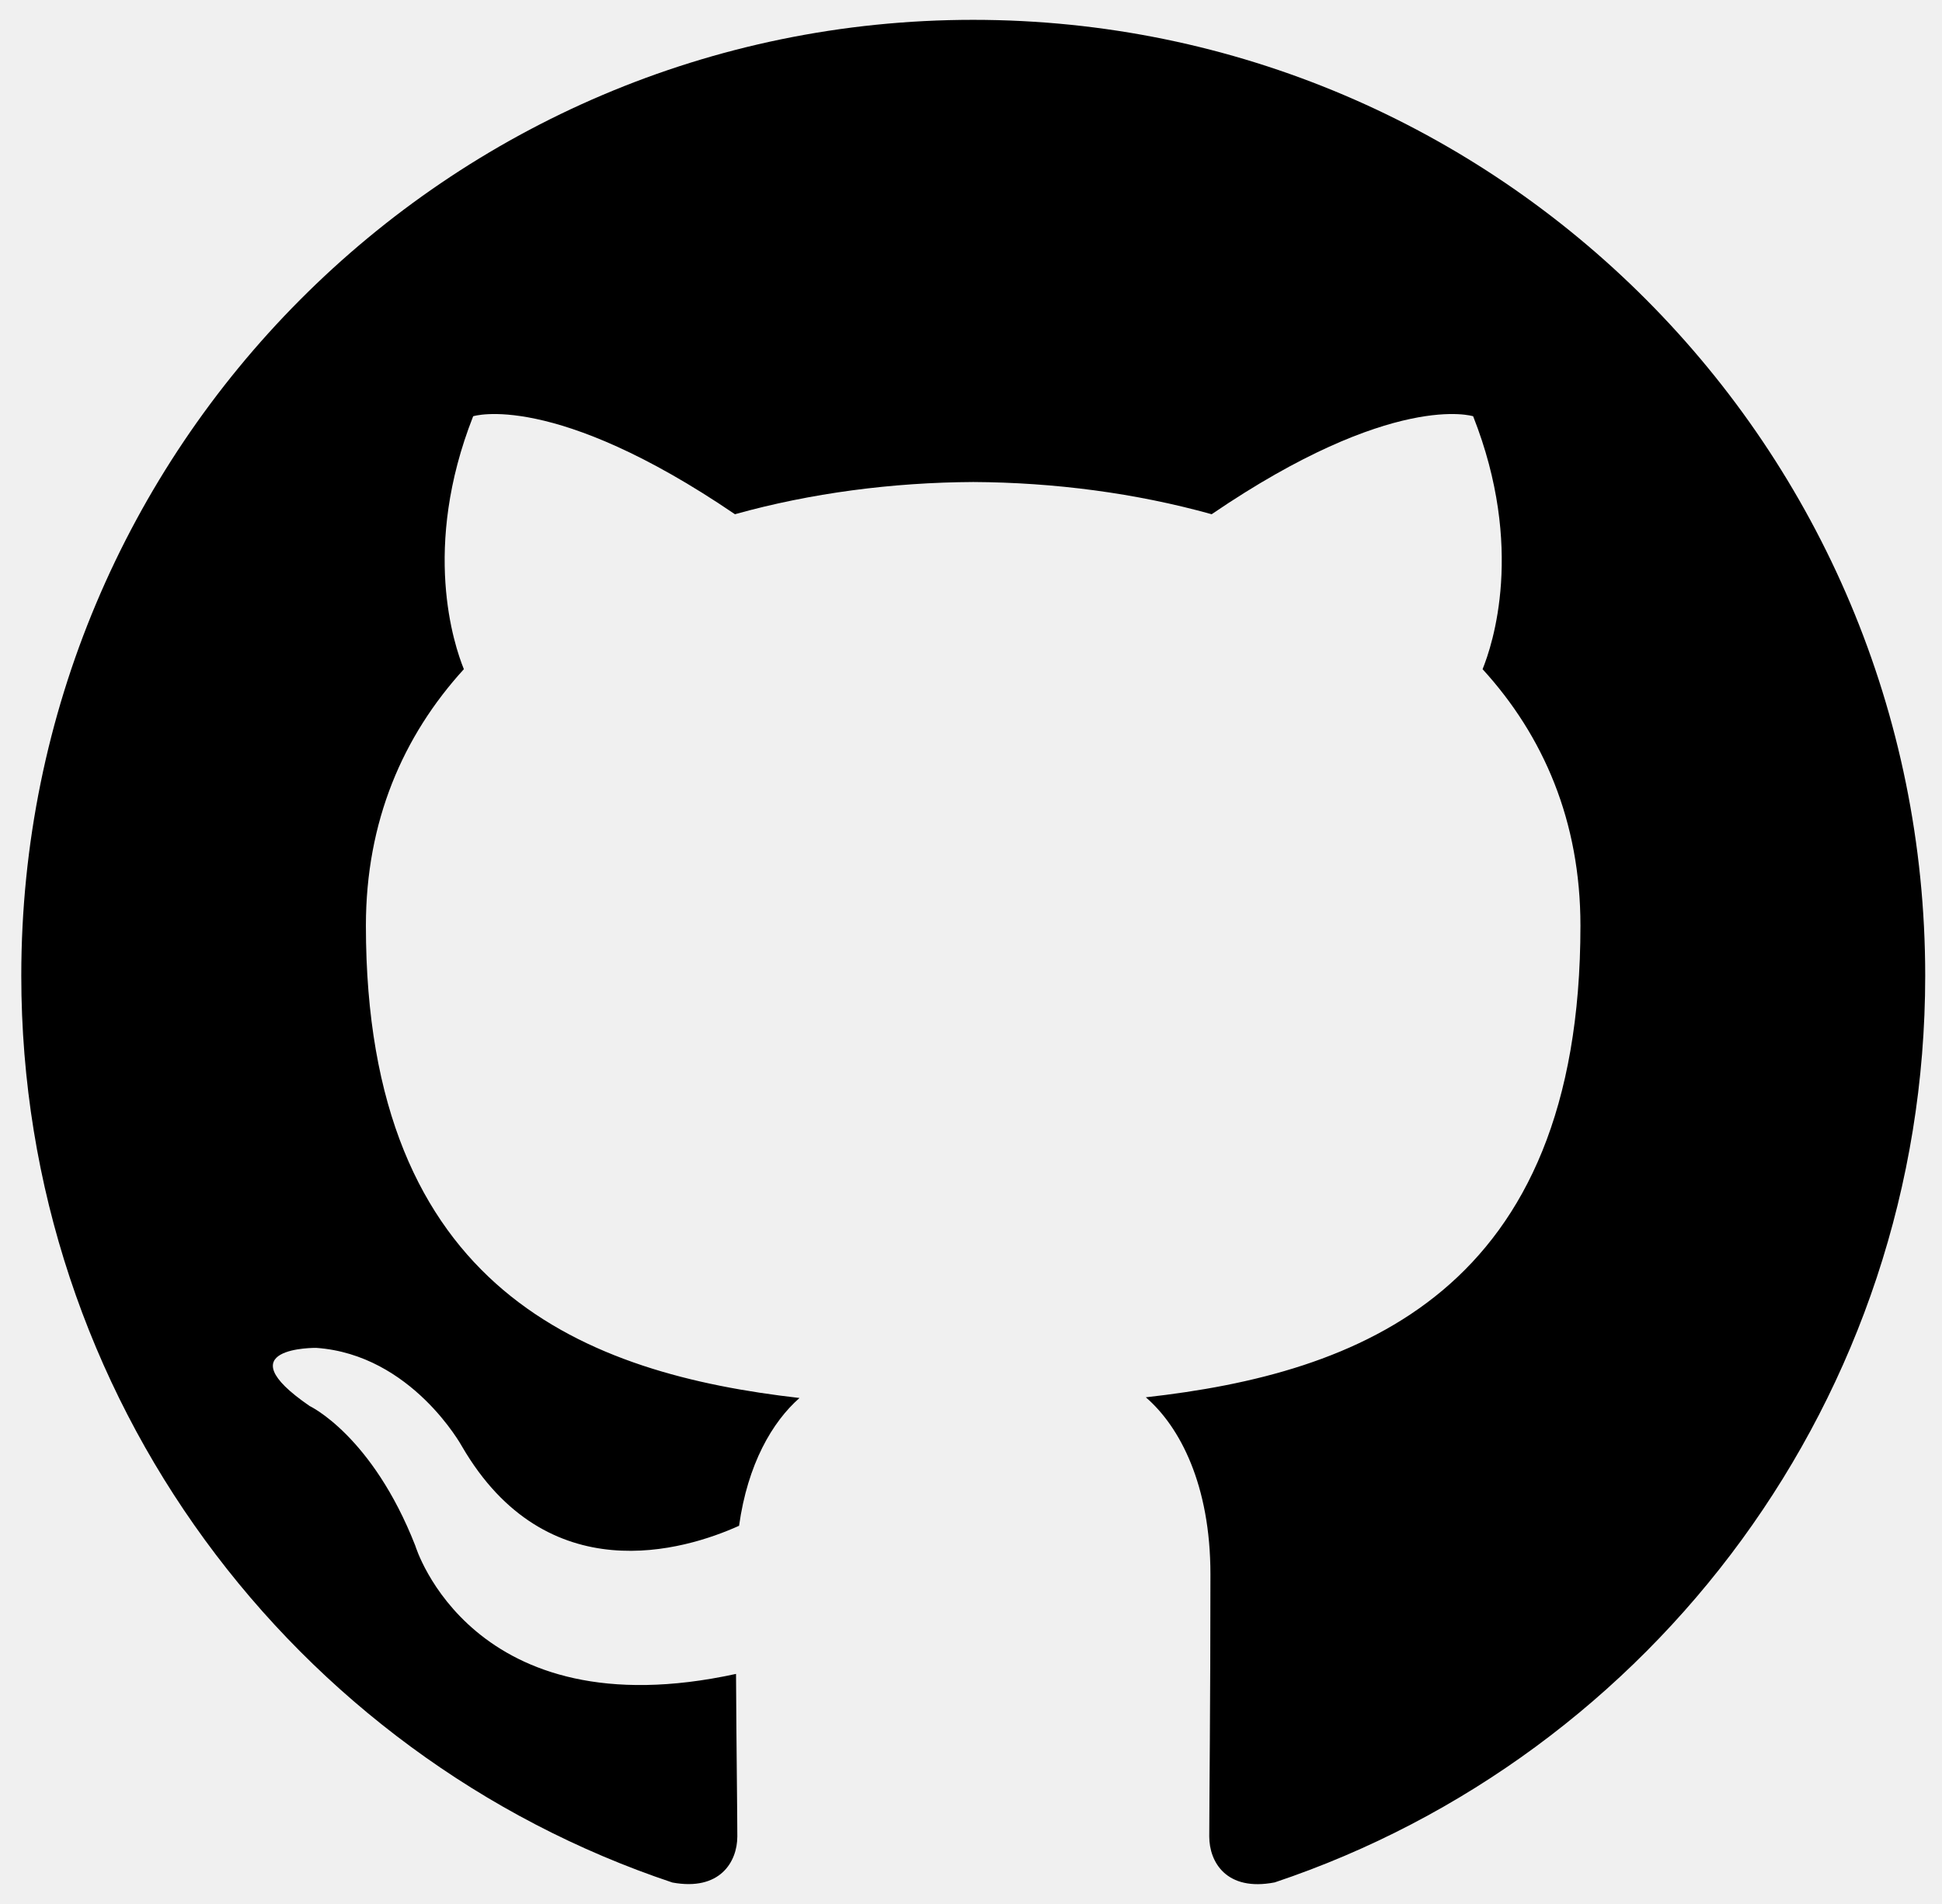
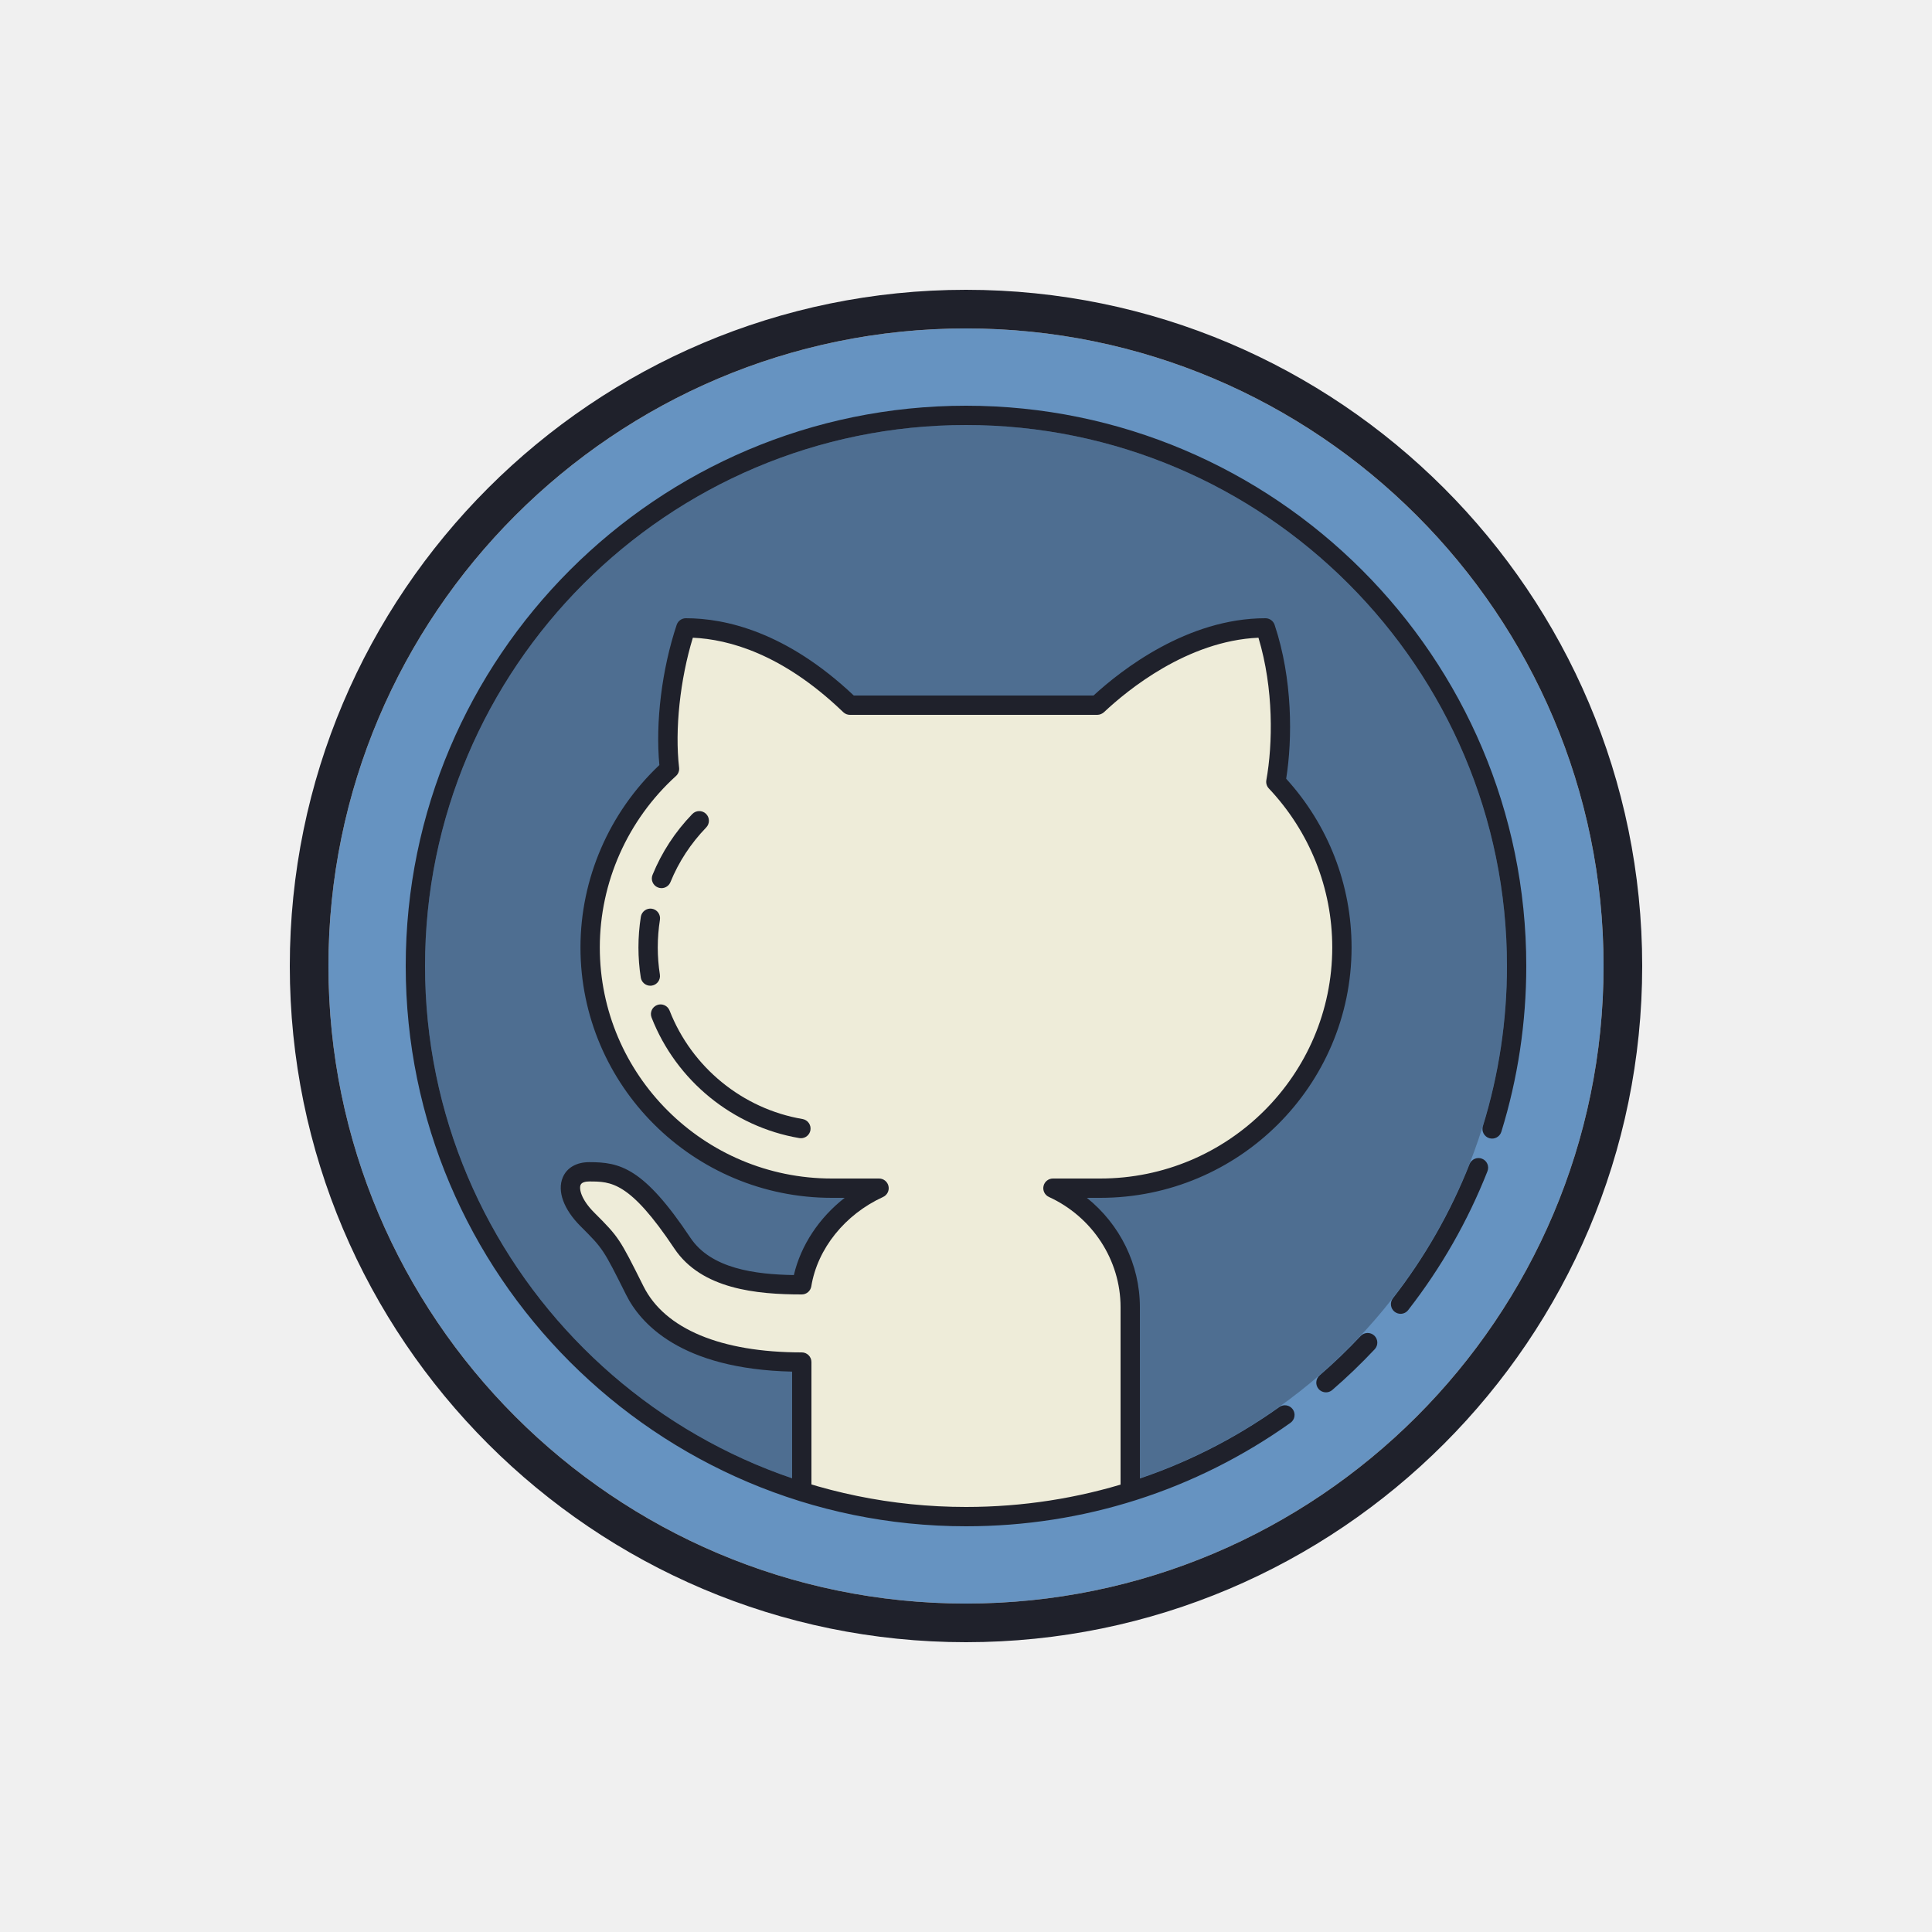
- <svg xmlns="http://www.w3.org/2000/svg" width="51" height="50" viewBox="0 0 51 50" fill="none">
-   <g clip-path="url(#clip0_1479_21481)">
-     <path fill-rule="evenodd" clip-rule="evenodd" d="M25.557 0.521C11.752 0.521 0.559 11.758 0.559 25.622C0.559 36.709 7.721 46.117 17.657 49.436C18.907 49.667 19.363 48.892 19.363 48.227C19.363 47.63 19.341 46.052 19.329 43.958C12.374 45.475 10.907 40.593 10.907 40.593C9.771 37.694 8.132 36.923 8.132 36.923C5.862 35.365 8.304 35.396 8.304 35.396C10.812 35.573 12.132 37.983 12.132 37.983C14.363 41.818 17.984 40.711 19.409 40.068C19.635 38.446 20.282 37.34 20.996 36.712C15.444 36.079 9.609 33.926 9.609 24.309C9.609 21.568 10.582 19.328 12.182 17.573C11.924 16.937 11.066 14.387 12.426 10.931C12.426 10.931 14.526 10.256 19.301 13.504C21.296 12.947 23.434 12.669 25.56 12.658C27.684 12.669 29.823 12.947 31.82 13.504C36.591 10.256 38.687 10.931 38.687 10.931C40.051 14.387 39.193 16.937 38.935 17.573C40.538 19.328 41.505 21.568 41.505 24.309C41.505 33.95 35.66 36.072 30.091 36.694C30.988 37.468 31.788 38.999 31.788 41.342C31.788 44.697 31.757 47.403 31.757 48.227C31.757 48.898 32.207 49.679 33.476 49.433C43.402 46.107 50.559 36.706 50.559 25.622C50.559 11.758 39.365 0.521 25.557 0.521Z" fill="black" />
-   </g>
-   <defs>
-     <clipPath id="clip0_1479_21481">
-       <rect width="50" height="50" fill="white" transform="translate(0.558594)" />
-     </clipPath>
-   </defs>
+ <svg xmlns="http://www.w3.org/2000/svg" viewBox="0 0 100 100" width="400px" height="400px">
+   <circle cx="50" cy="50" r="30" fill="#4e6e91" />
+   <path fill="#6693c1" d="M50,83c-18.196,0-33-14.804-33-33s14.804-33,33-33s33,14.804,33,33S68.196,83,50,83z M50,22 c-15.439,0-28,12.561-28,28s12.561,28,28,28s28-12.561,28-28S65.439,22,50,22z" />
+   <path fill="#eeecd9" d="M69.457,49.039c0-3.321-1.305-6.334-3.419-8.573c0.396-2.203,0.351-5.301-0.538-7.966 c-4.475,0-8.114,3.447-8.702,4H43.994c-0.589-0.552-4.019-4-8.494-4c-0.8,2.401-1.087,5.233-0.846,7.295 c-2.518,2.286-4.108,5.575-4.108,9.245c0,6.908,5.599,12.459,12.507,12.459H45.5c-2.003,0.917-3.635,2.756-4,5 c-2,0-4.864-0.182-6.181-2.158c-2.46-3.69-3.59-3.69-4.819-3.69c-1.23,0-1.33,1.23-0.1,2.46s1.23,1.23,2.46,3.69 C33.872,68.828,36.5,70.5,41.5,70.5v6.6c0,0,6.346,1.4,8.5,1.4s8.5-1.4,8.5-1.4l0-9.445c0-2.718-1.681-5.092-4-6.155h2.449 C63.858,61.5,69.457,55.947,69.457,49.039z" />
+   <path fill="#1f212b" d="M50,85c-19.299,0-35-15.701-35-35s15.701-35,35-35s35,15.701,35,35S69.299,85,50,85z M50,17 c-18.196,0-33,14.804-33,33s14.804,33,33,33s33-14.804,33-33S68.196,17,50,17z" />
+   <path fill="#1f212b" d="M50,79c-15.99,0-29-13.009-29-29s13.01-29,29-29s29,13.009,29,29c0,2.925-0.435,5.812-1.291,8.582 c-0.082,0.263-0.364,0.411-0.625,0.33c-0.264-0.082-0.412-0.361-0.33-0.625C77.581,55.612,78,52.825,78,50 c0-15.439-12.561-28-28-28S22,34.561,22,50s12.561,28,28,28c5.856,0,11.464-1.788,16.217-5.171c0.225-0.16,0.536-0.107,0.697,0.117 c0.16,0.225,0.107,0.537-0.117,0.697C61.873,77.147,56.065,79,50,79z" />
+   <path fill="#1f212b" d="M68.631,72.068c-0.14,0-0.279-0.059-0.378-0.173c-0.181-0.209-0.158-0.525,0.051-0.706 c0.739-0.638,1.452-1.324,2.122-2.037c0.188-0.202,0.505-0.21,0.706-0.023c0.201,0.189,0.212,0.505,0.023,0.707 c-0.693,0.739-1.433,1.449-2.197,2.11C68.863,72.028,68.747,72.068,68.631,72.068z" />
+   <path fill="#1f212b" d="M72.494,68.002c-0.107,0-0.216-0.035-0.308-0.105c-0.218-0.17-0.257-0.484-0.087-0.702 c1.649-2.118,2.982-4.452,3.963-6.938c0.101-0.258,0.392-0.382,0.648-0.282c0.257,0.102,0.383,0.392,0.281,0.648 c-1.015,2.575-2.396,4.993-4.104,7.186C72.79,67.936,72.643,68.002,72.494,68.002z" />
+   <path fill="#1f212b" d="M58.5,77.6c-0.276,0-0.5-0.224-0.5-0.5v-9.445c0-2.431-1.456-4.668-3.708-5.701 c-0.214-0.098-0.331-0.332-0.28-0.561C54.062,61.164,54.265,61,54.5,61h2.449c6.621,0,12.008-5.366,12.008-11.961 c0-3.064-1.166-5.987-3.282-8.229c-0.109-0.115-0.157-0.275-0.129-0.432c0.333-1.854,0.39-4.725-0.409-7.37 c-3.682,0.162-6.795,2.725-7.987,3.848C57.057,36.943,56.925,37,56.798,37H43.993c-0.127,0-0.249-0.048-0.342-0.135l-0.092-0.087 c-3.078-2.927-5.829-3.686-7.697-3.77c-0.662,2.162-0.941,4.762-0.712,6.729c0.019,0.16-0.042,0.319-0.161,0.428 c-2.506,2.275-3.943,5.51-3.943,8.875C31.046,55.635,36.433,61,43.053,61H45.5c0.235,0,0.438,0.164,0.488,0.394 c0.051,0.229-0.066,0.463-0.28,0.561c-1.974,0.904-3.397,2.676-3.715,4.625C41.954,66.822,41.745,67,41.5,67 c-2.333,0-5.191-0.271-6.598-2.38c-2.311-3.467-3.28-3.467-4.403-3.467c-0.14,0-0.385,0.023-0.448,0.178 c-0.086,0.206,0.031,0.756,0.702,1.428c1.287,1.287,1.311,1.335,2.554,3.82C34.409,68.785,37.319,70,41.5,70 c0.276,0,0.5,0.224,0.5,0.5v6.6c0,0.276-0.224,0.5-0.5,0.5S41,77.376,41,77.1v-6.105c-5.797-0.131-7.866-2.525-8.588-3.969 c-1.194-2.387-1.194-2.387-2.366-3.56c-0.869-0.869-1.213-1.81-0.919-2.518c0.209-0.505,0.709-0.795,1.372-0.795 c1.588,0,2.81,0.272,5.235,3.912c1.069,1.604,3.359,1.9,5.356,1.932c0.362-1.545,1.309-2.965,2.63-3.997h-0.668 c-7.172,0-13.007-5.813-13.007-12.959c0-3.562,1.485-6.988,4.084-9.442c-0.209-2.203,0.128-4.956,0.896-7.257 C35.094,32.138,35.285,32,35.5,32c2.036,0,5.192,0.696,8.692,4h12.409c1.427-1.311,4.847-4,8.898-4 c0.215,0,0.406,0.138,0.475,0.342c0.935,2.802,0.928,5.901,0.598,7.965c2.185,2.404,3.385,5.495,3.385,8.732 C69.957,56.186,64.122,62,56.949,62h-0.693C57.963,63.368,59,65.442,59,67.655V77.1C59,77.376,58.776,77.6,58.5,77.6z" />
+   <path fill="#1f212b" d="M34.238,45.97c-0.063,0-0.127-0.012-0.188-0.037c-0.256-0.104-0.379-0.396-0.274-0.651 c0.476-1.167,1.167-2.226,2.057-3.148c0.192-0.198,0.509-0.204,0.707-0.013c0.199,0.192,0.205,0.508,0.014,0.707 c-0.802,0.831-1.425,1.783-1.852,2.831C34.622,45.853,34.436,45.97,34.238,45.97z" />
+   <path fill="#1f212b" d="M33.66,51.021c-0.241,0-0.454-0.176-0.493-0.422c-0.08-0.51-0.121-1.034-0.121-1.558 c0-0.533,0.042-1.067,0.124-1.59c0.044-0.273,0.305-0.459,0.572-0.416c0.272,0.043,0.459,0.299,0.416,0.572 c-0.074,0.471-0.112,0.953-0.112,1.434c0,0.472,0.037,0.943,0.109,1.402c0.043,0.273-0.144,0.529-0.416,0.572 C33.713,51.019,33.687,51.021,33.66,51.021z" />
+   <path fill="#1f212b" d="M41.457,58.914c-0.028,0-0.057-0.002-0.085-0.007c-3.442-0.585-6.372-2.975-7.646-6.238 c-0.101-0.257,0.026-0.547,0.284-0.647c0.256-0.101,0.547,0.027,0.647,0.284c1.146,2.938,3.783,5.089,6.882,5.615 c0.271,0.046,0.455,0.305,0.409,0.577C41.907,58.741,41.696,58.914,41.457,58.914z" />
</svg>
